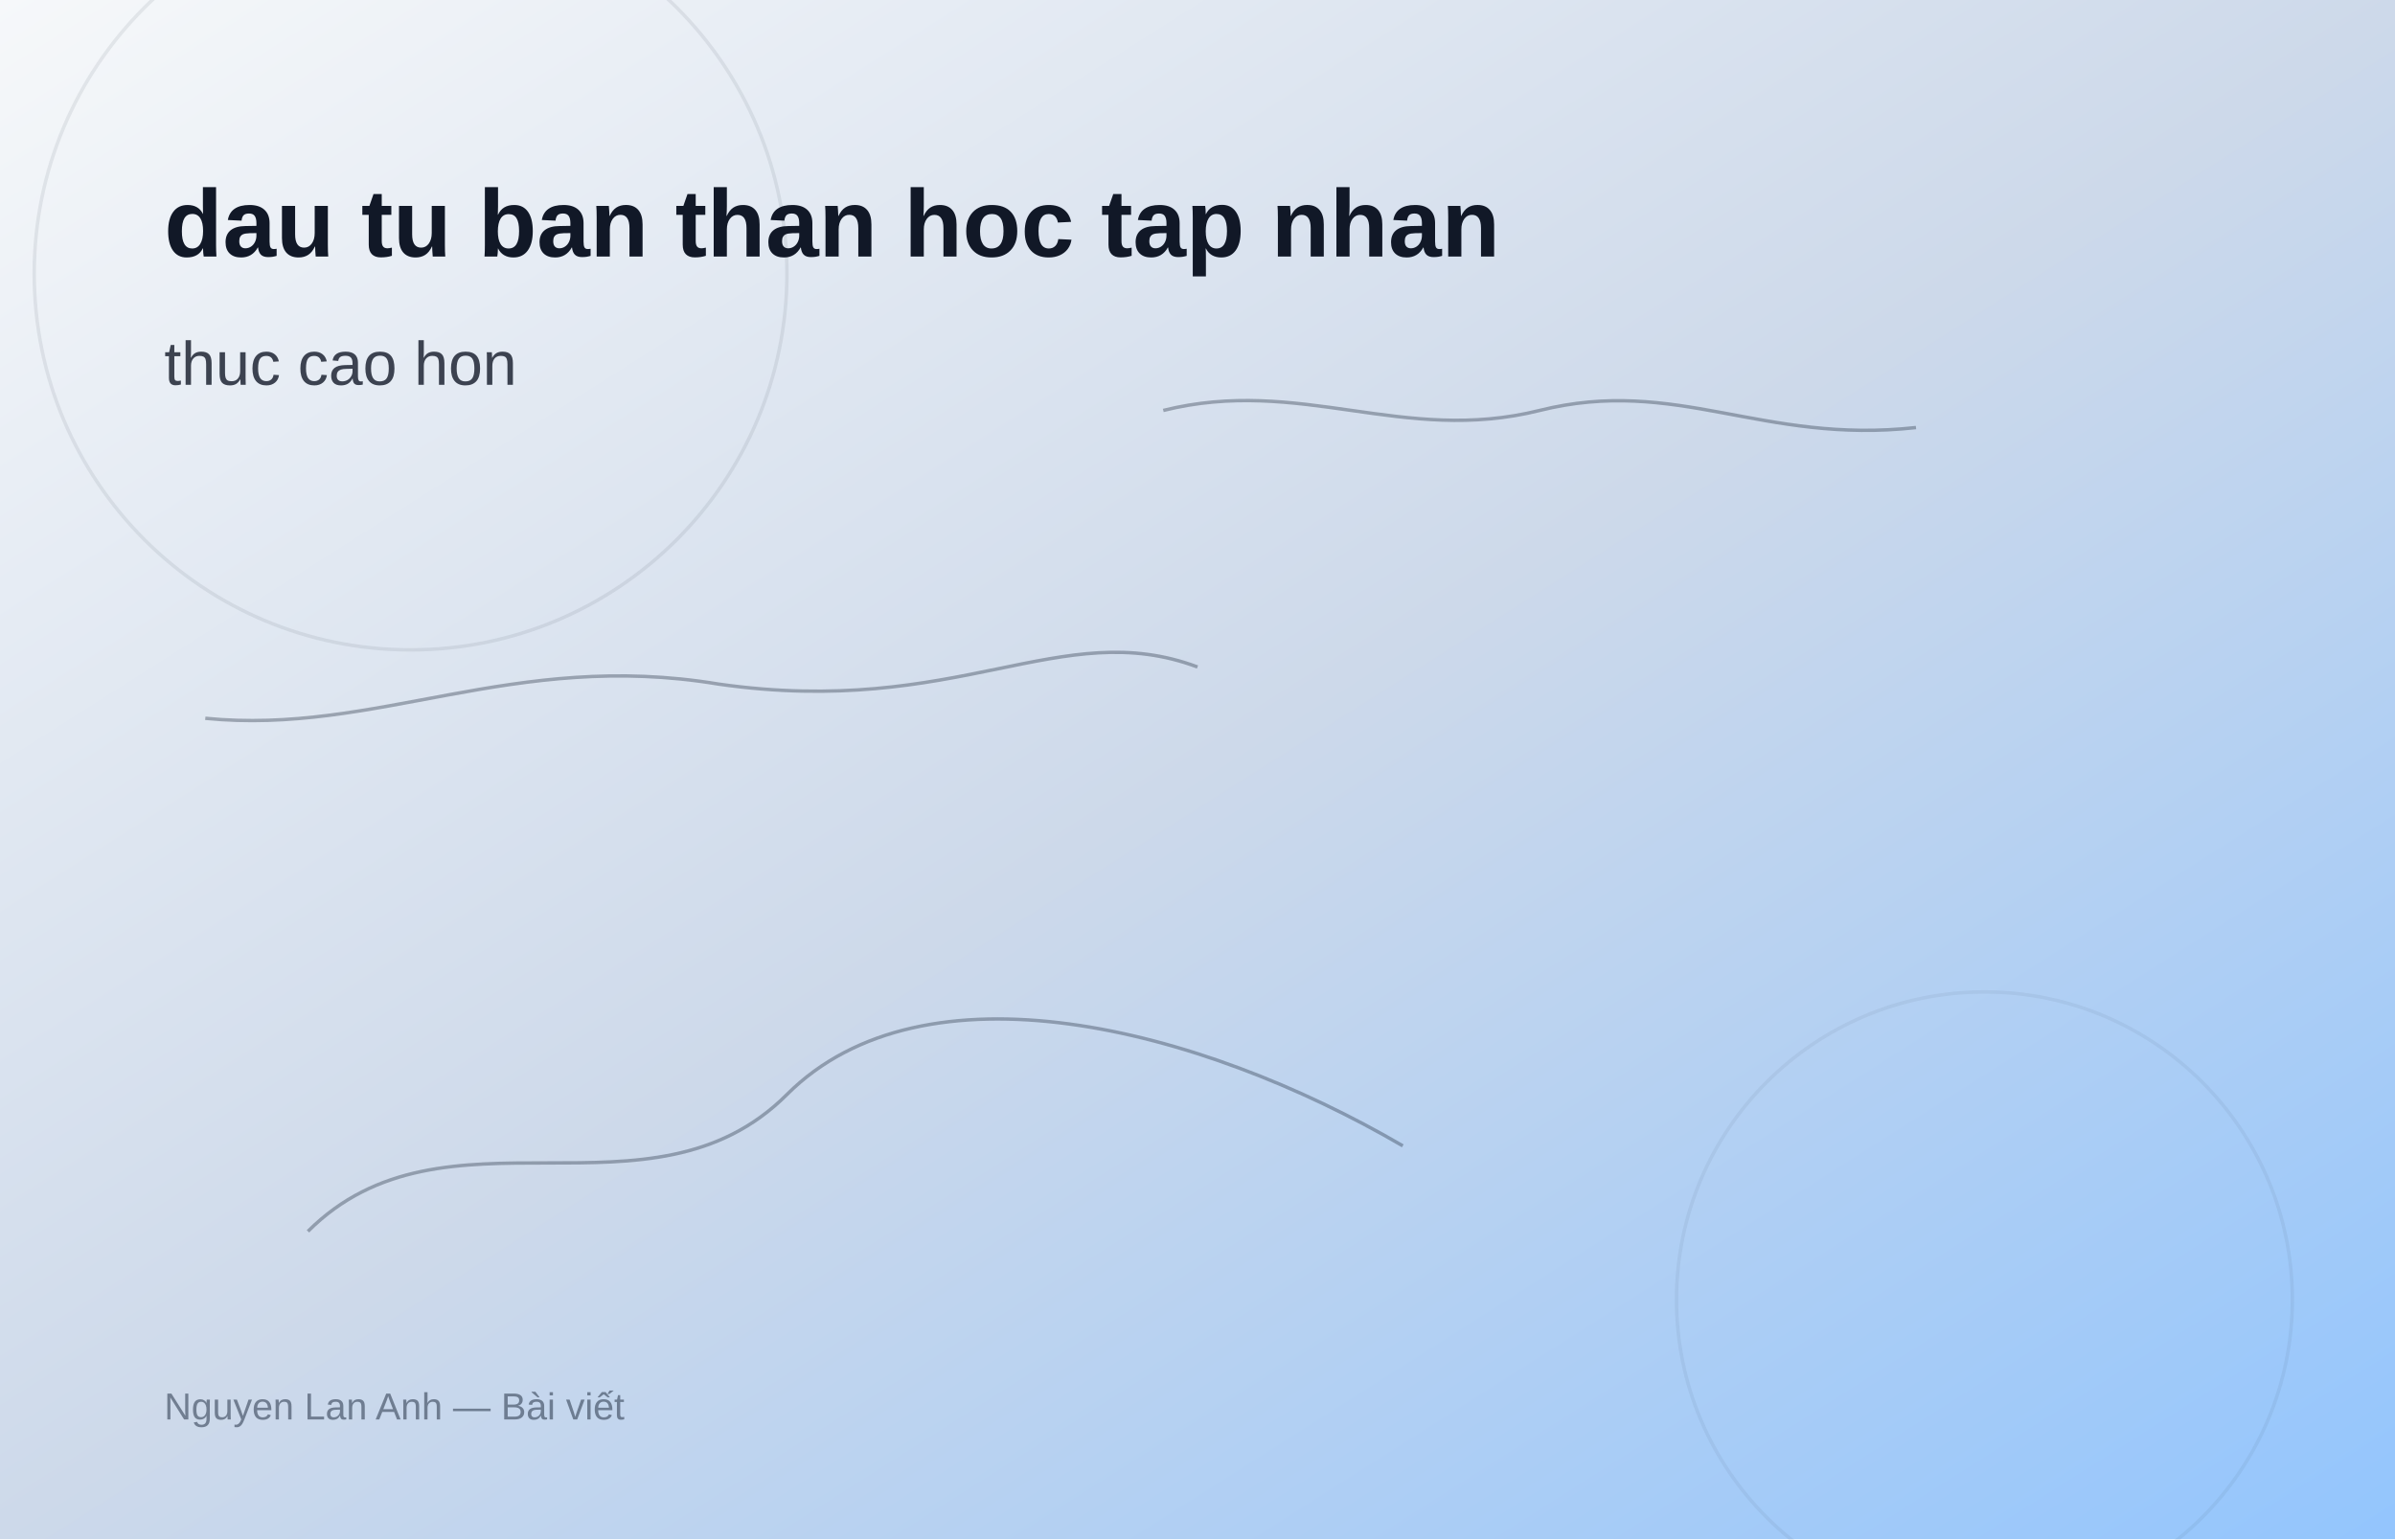
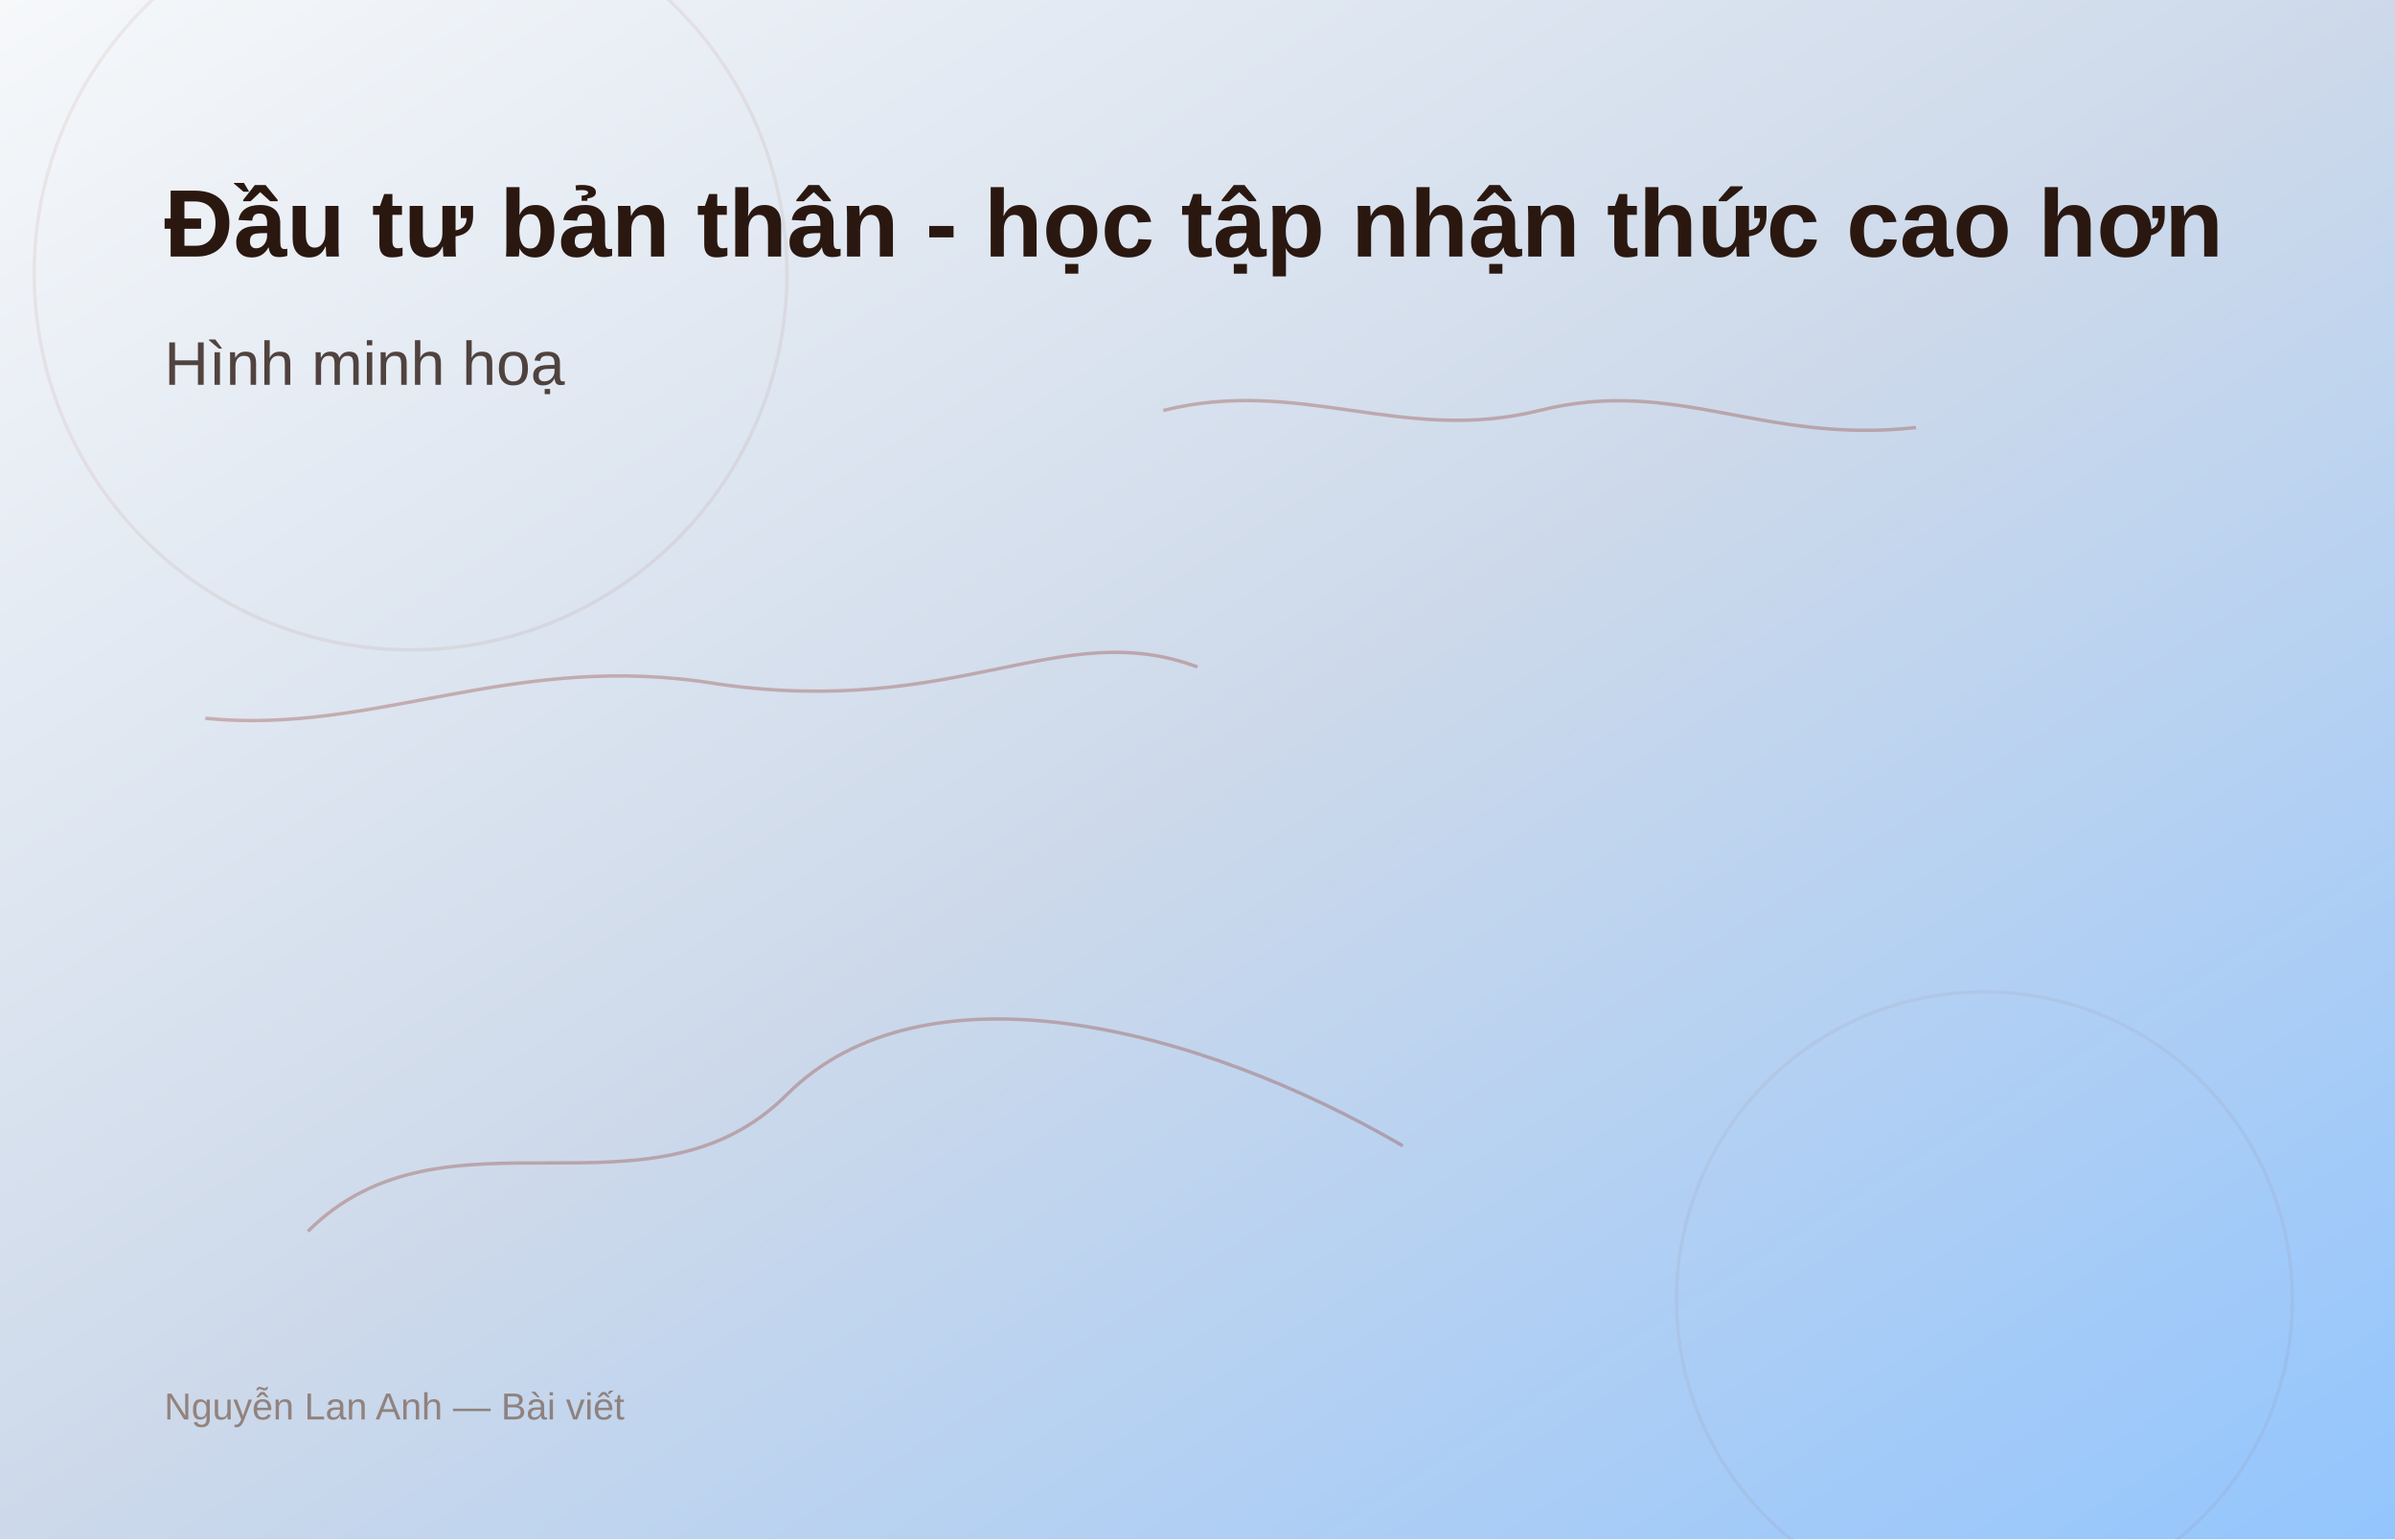
<svg xmlns="http://www.w3.org/2000/svg" width="1400" height="900" viewBox="0 0 1400 900" role="img" aria-labelledby="title-8">
  <defs>
    <linearGradient id="bg-8" x1="0%" y1="0%" x2="100%" y2="100%">
      <stop offset="0%" stop-color="#f6f8fa" />
      <stop offset="50%" stop-color="#cdd9ea" />
      <stop offset="100%" stop-color="#93c5fd" />
    </linearGradient>
  </defs>
  <rect width="1400" height="900" fill="url(#bg-8)" />
-   <g fill="none" stroke="rgba(30, 41, 59, 0.35)" stroke-width="2">
+   <g fill="none" stroke="rgba(139,40,24,0.30)" stroke-width="2">
    <circle cx="240" cy="160" r="220" opacity="0.25" />
    <circle cx="1160" cy="760" r="180" opacity="0.18" />
    <path d="M180 720 C260 640, 380 720, 460 640 S700 600, 820 670" />
    <path d="M680 240 C760 220, 820 260, 900 240 C980 220, 1030 260, 1120 250" />
    <path d="M120 420 C220 430, 300 380, 420 400 C560 420, 620 360, 700 390" />
  </g>
-   <g font-family="Arial, Helvetica, sans-serif" fill="#111827">
-     <text x="96" y="150" font-size="56" font-weight="700">dau tu ban than hoc tap nhan</text>
-     <text x="96" y="225" font-size="36" font-weight="500" opacity="0.8">thuc cao hon</text>
-     <text x="96" y="830" font-size="22" fill="#334155" opacity="0.6">Nguyen Lan Anh — Bài viết</text>
+   <g font-family="Arial, Helvetica, sans-serif" fill="#2a1810">
+     <text x="96" y="150" font-size="56" font-weight="700">Đầu tư bản thân - học tập nhận thức cao hơn</text>
+     <text x="96" y="225" font-size="36" font-weight="500" opacity="0.8">Hình minh hoạ</text>
+     <text x="96" y="830" font-size="22" fill="#6b4a35" opacity="0.6">Nguyễn Lan Anh — Bài viết</text>
  </g>
</svg>
